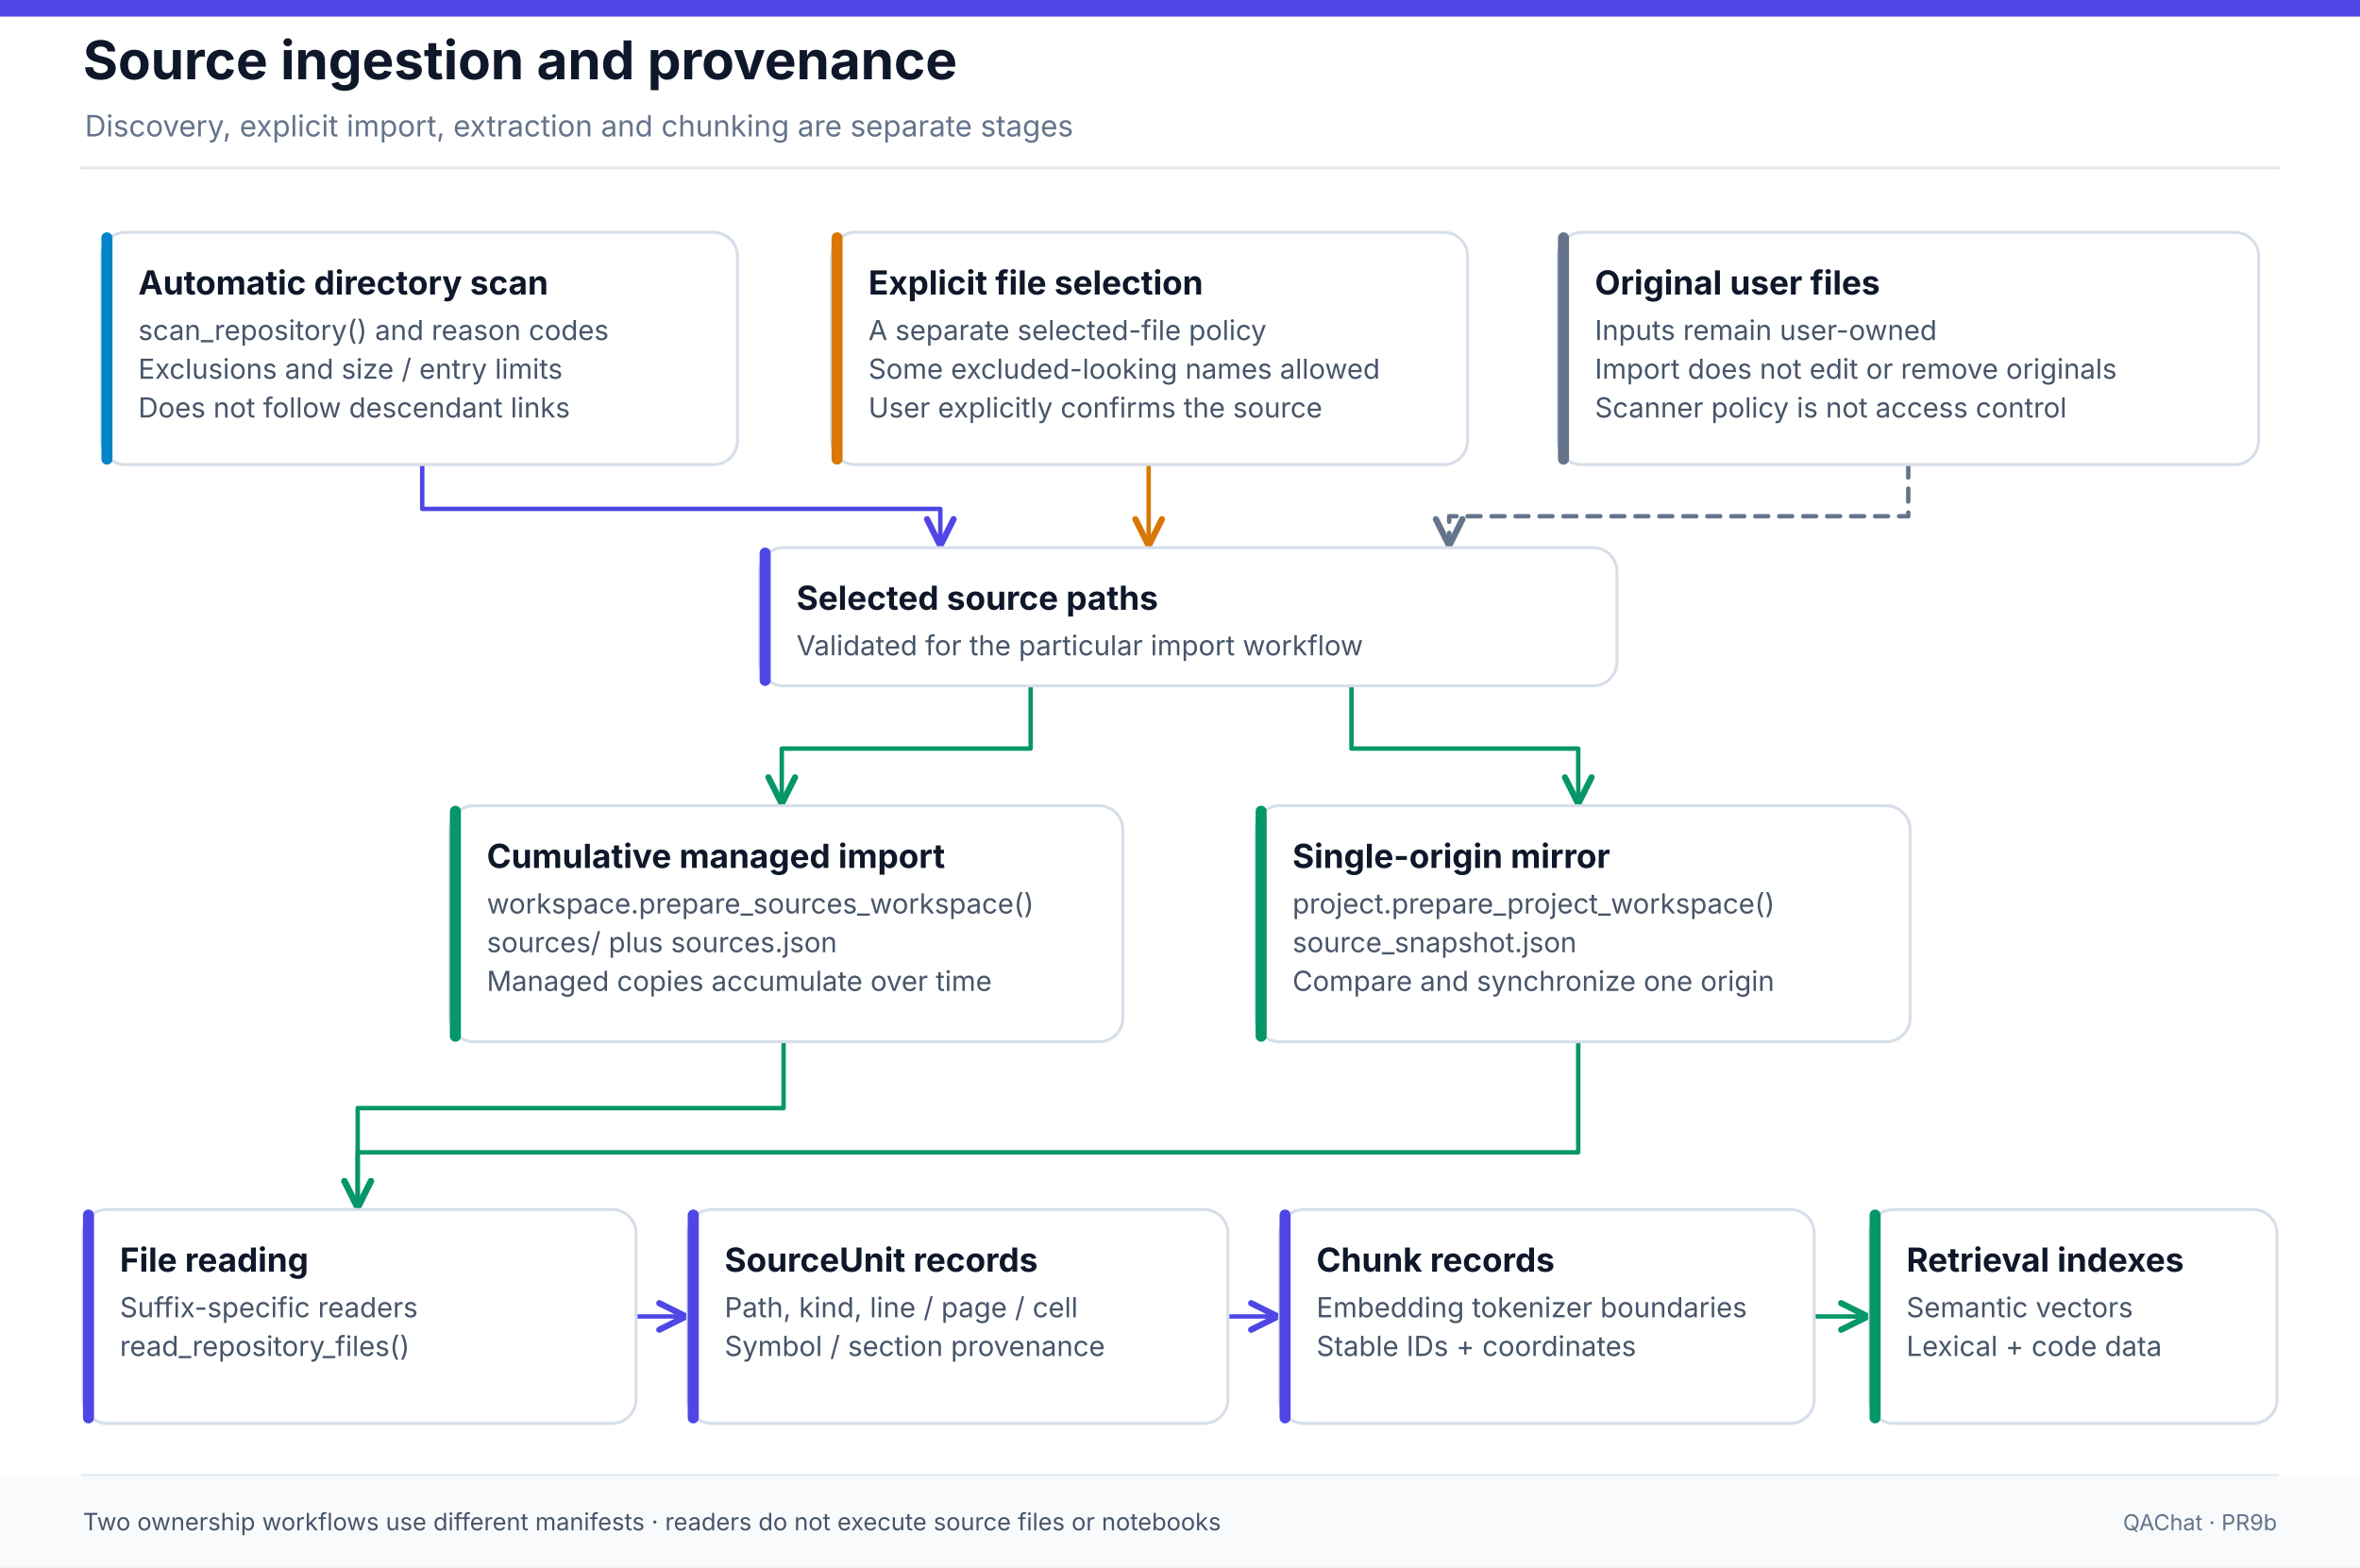
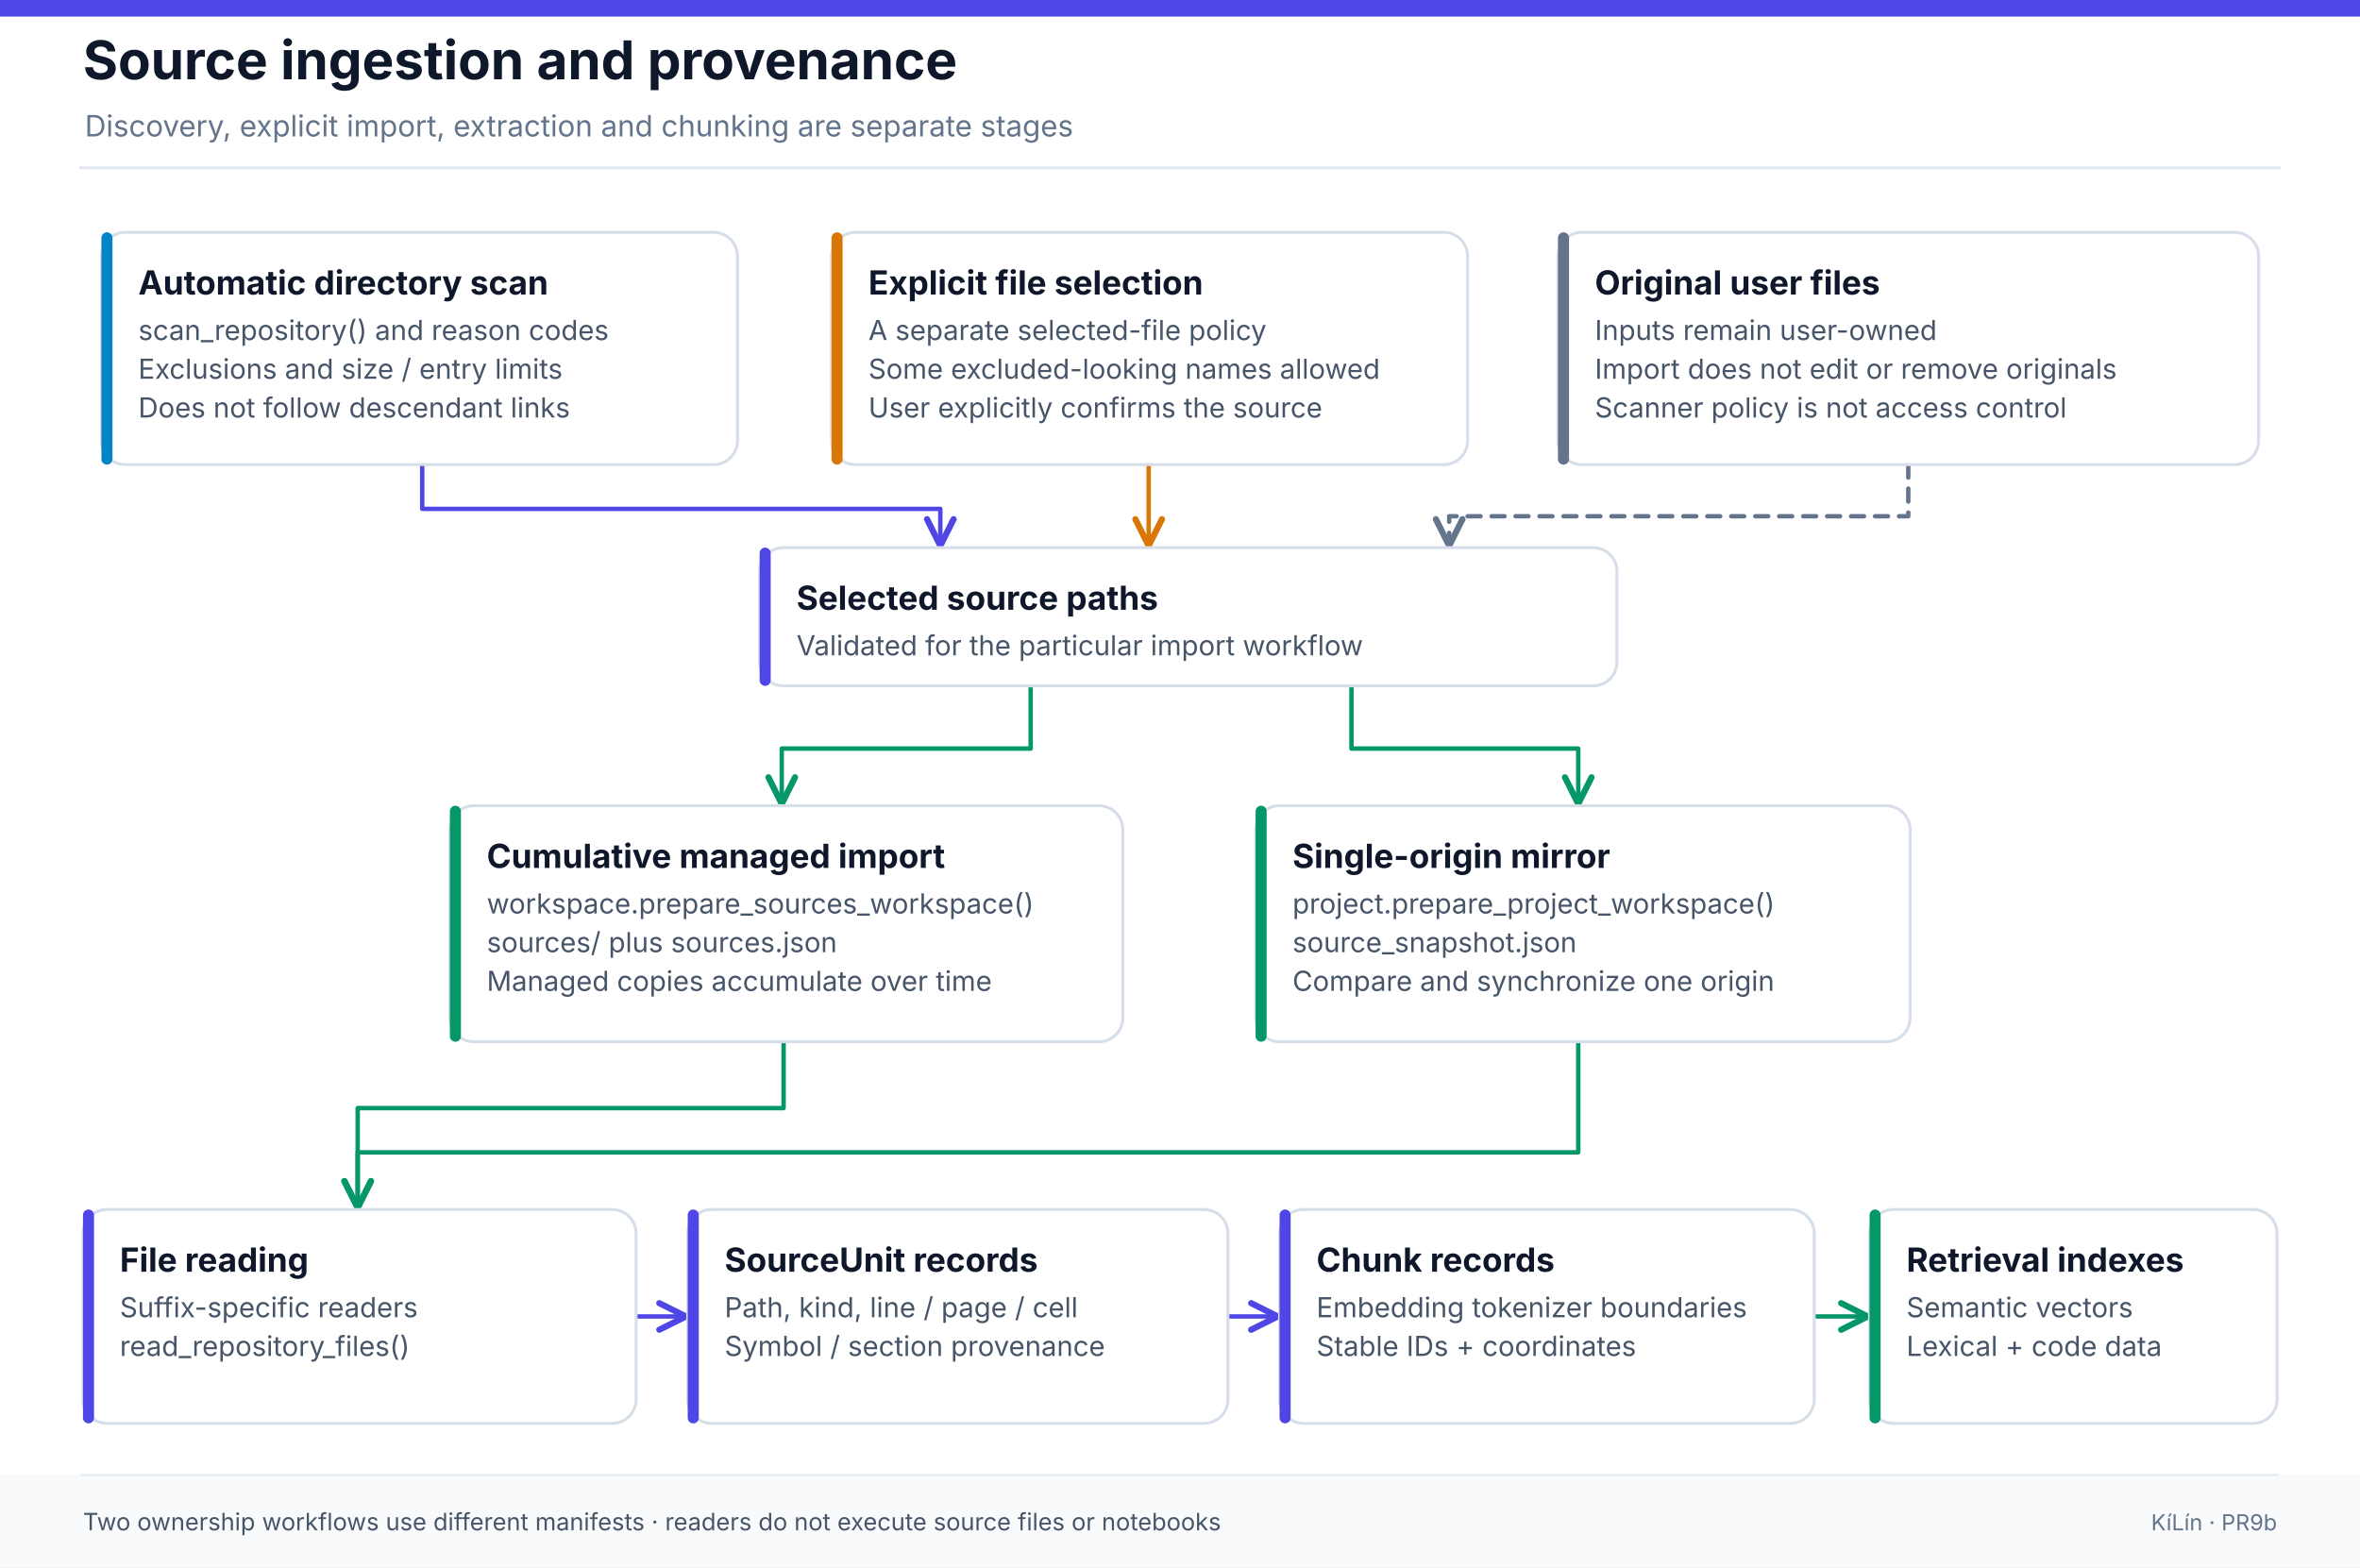
<svg xmlns="http://www.w3.org/2000/svg" width="1280" height="850" viewBox="0 0 1280 850" role="img" aria-labelledby="figure-title figure-description">
  <defs>
    <marker id="arrow-gray" markerWidth="9" markerHeight="9" refX="7" refY="4" orient="auto">
      <path d="M1,1 L7,4 L1,7" fill="none" stroke="#64748B" stroke-width="1.4" stroke-linecap="round" />
    </marker>
    <marker id="arrow-indigo" markerWidth="9" markerHeight="9" refX="7" refY="4" orient="auto">
      <path d="M1,1 L7,4 L1,7" fill="none" stroke="#4F46E5" stroke-width="1.4" stroke-linecap="round" />
    </marker>
    <marker id="arrow-green" markerWidth="9" markerHeight="9" refX="7" refY="4" orient="auto">
      <path d="M1,1 L7,4 L1,7" fill="none" stroke="#059669" stroke-width="1.4" stroke-linecap="round" />
    </marker>
    <marker id="arrow-amber" markerWidth="9" markerHeight="9" refX="7" refY="4" orient="auto">
      <path d="M1,1 L7,4 L1,7" fill="none" stroke="#D97706" stroke-width="1.4" stroke-linecap="round" />
    </marker>
    <marker id="arrow-rose" markerWidth="9" markerHeight="9" refX="7" refY="4" orient="auto">
      <path d="M1,1 L7,4 L1,7" fill="none" stroke="#E11D48" stroke-width="1.4" stroke-linecap="round" />
    </marker>
  </defs>
  <style>
  text { font-family: Inter, 'Avenir Next', 'Segoe UI', Arial, sans-serif; }
</style>
  <rect x="0" y="0" width="1280" height="850" fill="#FFFFFF" />
  <rect x="0" y="0" width="1280" height="9" fill="#4F46E5" />
  <text x="45" y="43" font-family="Inter, Arial, sans-serif" font-size="29" font-weight="750" fill="#0F172A">Source ingestion and provenance</text>
  <text x="46" y="74" font-family="Inter, Arial, sans-serif" font-size="16" fill="#64748B">Discovery, explicit import, extraction and chunking are separate stages</text>
  <line x1="43" y1="91" x2="1237" y2="91" stroke="#E2E8F0" stroke-width="1.5" />
  <polyline points="229,252 229,276 510,276 510,296" fill="none" stroke="#4F46E5" stroke-width="2.4" stroke-linecap="round" stroke-linejoin="round" marker-end="url(#arrow-indigo)" />
  <polyline points="623,252 623,296" fill="none" stroke="#D97706" stroke-width="2.4" stroke-linecap="round" stroke-linejoin="round" marker-end="url(#arrow-amber)" />
  <polyline points="1035,252 1035,280 786,280 786,296" fill="none" stroke="#64748B" stroke-width="2.4" stroke-linecap="round" stroke-linejoin="round" stroke-dasharray="7 6" marker-end="url(#arrow-gray)" />
  <polyline points="559,372 559,406 424,406 424,436" fill="none" stroke="#059669" stroke-width="2.4" stroke-linecap="round" stroke-linejoin="round" marker-end="url(#arrow-green)" />
  <polyline points="733,372 733,406 856,406 856,436" fill="none" stroke="#059669" stroke-width="2.4" stroke-linecap="round" stroke-linejoin="round" marker-end="url(#arrow-green)" />
  <polyline points="425,565 425,601 194,601 194,655" fill="none" stroke="#059669" stroke-width="2.4" stroke-linecap="round" stroke-linejoin="round" marker-end="url(#arrow-green)" />
  <polyline points="856,565 856,625 194,625 194,655" fill="none" stroke="#059669" stroke-width="2.4" stroke-linecap="round" stroke-linejoin="round" marker-end="url(#arrow-green)" />
  <polyline points="345,714 372,714" fill="none" stroke="#4F46E5" stroke-width="2.4" stroke-linecap="round" stroke-linejoin="round" marker-end="url(#arrow-indigo)" />
  <polyline points="666,714 693,714" fill="none" stroke="#4F46E5" stroke-width="2.4" stroke-linecap="round" stroke-linejoin="round" marker-end="url(#arrow-indigo)" />
  <polyline points="984,714 1013,714" fill="none" stroke="#059669" stroke-width="2.4" stroke-linecap="round" stroke-linejoin="round" marker-end="url(#arrow-green)" />
  <rect id="scan" x="55" y="126" width="345" height="126" rx="13" fill="#FFFFFF" stroke="#D6DEE9" stroke-width="1.6" />
  <rect x="55" y="126" width="6" height="126" rx="3" fill="#0284C7" />
  <text x="75" y="153" fill="#0F172A" font-size="18" font-weight="700" text-anchor="start" dominant-baseline="middle">
    <tspan x="75" dy="0">Automatic directory scan</tspan>
  </text>
  <text x="75" y="179" fill="#475569" font-size="15" font-weight="400" text-anchor="start" dominant-baseline="middle">
    <tspan x="75" dy="0">scan_repository() and reason codes</tspan>
    <tspan x="75" dy="21">Exclusions and size / entry limits</tspan>
    <tspan x="75" dy="21">Does not follow descendant links</tspan>
  </text>
  <rect id="explicit-import" x="451" y="126" width="345" height="126" rx="13" fill="#FFFFFF" stroke="#D6DEE9" stroke-width="1.6" />
  <rect x="451" y="126" width="6" height="126" rx="3" fill="#D97706" />
  <text x="471" y="153" fill="#0F172A" font-size="18" font-weight="700" text-anchor="start" dominant-baseline="middle">
    <tspan x="471" dy="0">Explicit file selection</tspan>
  </text>
  <text x="471" y="179" fill="#475569" font-size="15" font-weight="400" text-anchor="start" dominant-baseline="middle">
    <tspan x="471" dy="0">A separate selected-file policy</tspan>
    <tspan x="471" dy="21">Some excluded-looking names allowed</tspan>
    <tspan x="471" dy="21">User explicitly confirms the source</tspan>
  </text>
  <rect id="originals" x="845" y="126" width="380" height="126" rx="13" fill="#FFFFFF" stroke="#D6DEE9" stroke-width="1.6" />
  <rect x="845" y="126" width="6" height="126" rx="3" fill="#64748B" />
  <text x="865" y="153" fill="#0F172A" font-size="18" font-weight="700" text-anchor="start" dominant-baseline="middle">
    <tspan x="865" dy="0">Original user files</tspan>
  </text>
  <text x="865" y="179" fill="#475569" font-size="15" font-weight="400" text-anchor="start" dominant-baseline="middle">
    <tspan x="865" dy="0">Inputs remain user-owned</tspan>
    <tspan x="865" dy="21">Import does not edit or remove originals</tspan>
    <tspan x="865" dy="21">Scanner policy is not access control</tspan>
  </text>
  <rect id="selected-paths" x="412" y="297" width="465" height="75" rx="13" fill="#FFFFFF" stroke="#D6DEE9" stroke-width="1.6" />
  <rect x="412" y="297" width="6" height="75" rx="3" fill="#4F46E5" />
  <text x="432" y="324" fill="#0F172A" font-size="18" font-weight="700" text-anchor="start" dominant-baseline="middle">
    <tspan x="432" dy="0">Selected source paths</tspan>
  </text>
  <text x="432" y="350" fill="#475569" font-size="15" font-weight="400" text-anchor="start" dominant-baseline="middle">
    <tspan x="432" dy="0">Validated for the particular import workflow</tspan>
  </text>
  <rect id="cumulative" x="244" y="437" width="365" height="128" rx="13" fill="#FFFFFF" stroke="#D6DEE9" stroke-width="1.6" />
  <rect x="244" y="437" width="6" height="128" rx="3" fill="#059669" />
  <text x="264" y="464" fill="#0F172A" font-size="18" font-weight="700" text-anchor="start" dominant-baseline="middle">
    <tspan x="264" dy="0">Cumulative managed import</tspan>
  </text>
  <text x="264" y="490" fill="#475569" font-size="15" font-weight="400" text-anchor="start" dominant-baseline="middle">
    <tspan x="264" dy="0">workspace.prepare_sources_workspace()</tspan>
    <tspan x="264" dy="21">sources/ plus sources.json</tspan>
    <tspan x="264" dy="21">Managed copies accumulate over time</tspan>
  </text>
  <rect id="mirror" x="681" y="437" width="355" height="128" rx="13" fill="#FFFFFF" stroke="#D6DEE9" stroke-width="1.6" />
  <rect x="681" y="437" width="6" height="128" rx="3" fill="#059669" />
  <text x="701" y="464" fill="#0F172A" font-size="18" font-weight="700" text-anchor="start" dominant-baseline="middle">
    <tspan x="701" dy="0">Single-origin mirror</tspan>
  </text>
  <text x="701" y="490" fill="#475569" font-size="15" font-weight="400" text-anchor="start" dominant-baseline="middle">
    <tspan x="701" dy="0">project.prepare_project_workspace()</tspan>
    <tspan x="701" dy="21">source_snapshot.json</tspan>
    <tspan x="701" dy="21">Compare and synchronize one origin</tspan>
  </text>
  <rect id="read-files" x="45" y="656" width="300" height="116" rx="13" fill="#FFFFFF" stroke="#D6DEE9" stroke-width="1.6" />
  <rect x="45" y="656" width="6" height="116" rx="3" fill="#4F46E5" />
  <text x="65" y="683" fill="#0F172A" font-size="18" font-weight="700" text-anchor="start" dominant-baseline="middle">
    <tspan x="65" dy="0">File reading</tspan>
  </text>
  <text x="65" y="709" fill="#475569" font-size="15" font-weight="400" text-anchor="start" dominant-baseline="middle">
    <tspan x="65" dy="0">Suffix-specific readers</tspan>
    <tspan x="65" dy="21">read_repository_files()</tspan>
  </text>
  <rect id="source-units" x="373" y="656" width="293" height="116" rx="13" fill="#FFFFFF" stroke="#D6DEE9" stroke-width="1.6" />
  <rect x="373" y="656" width="6" height="116" rx="3" fill="#4F46E5" />
  <text x="393" y="683" fill="#0F172A" font-size="18" font-weight="700" text-anchor="start" dominant-baseline="middle">
    <tspan x="393" dy="0">SourceUnit records</tspan>
  </text>
  <text x="393" y="709" fill="#475569" font-size="15" font-weight="400" text-anchor="start" dominant-baseline="middle">
    <tspan x="393" dy="0">Path, kind, line / page / cell</tspan>
    <tspan x="393" dy="21">Symbol / section provenance</tspan>
  </text>
  <rect id="chunks" x="694" y="656" width="290" height="116" rx="13" fill="#FFFFFF" stroke="#D6DEE9" stroke-width="1.6" />
  <rect x="694" y="656" width="6" height="116" rx="3" fill="#4F46E5" />
  <text x="714" y="683" fill="#0F172A" font-size="18" font-weight="700" text-anchor="start" dominant-baseline="middle">
    <tspan x="714" dy="0">Chunk records</tspan>
  </text>
  <text x="714" y="709" fill="#475569" font-size="15" font-weight="400" text-anchor="start" dominant-baseline="middle">
    <tspan x="714" dy="0">Embedding tokenizer boundaries</tspan>
    <tspan x="714" dy="21">Stable IDs + coordinates</tspan>
  </text>
  <rect id="retrieval" x="1014" y="656" width="221" height="116" rx="13" fill="#FFFFFF" stroke="#D6DEE9" stroke-width="1.6" />
  <rect x="1014" y="656" width="6" height="116" rx="3" fill="#059669" />
  <text x="1034" y="683" fill="#0F172A" font-size="18" font-weight="700" text-anchor="start" dominant-baseline="middle">
    <tspan x="1034" dy="0">Retrieval indexes</tspan>
  </text>
  <text x="1034" y="709" fill="#475569" font-size="15" font-weight="400" text-anchor="start" dominant-baseline="middle">
    <tspan x="1034" dy="0">Semantic vectors</tspan>
    <tspan x="1034" dy="21">Lexical + code data</tspan>
  </text>
  <rect x="0" y="800" width="1280" height="50" fill="#F8FAFC" />
  <line x1="44" y1="800" x2="1236" y2="800" stroke="#E2E8F0" />
  <text x="45" y="830" font-size="13" fill="#475569" font-family="Inter,Arial,sans-serif">Two ownership workflows use different manifests · readers do not execute source files or notebooks</text>
-   <text x="1235" y="830" text-anchor="end" font-size="12" fill="#64748B" font-family="Inter,Arial,sans-serif">QAChat · PR9b</text>
+   <text x="1235" y="830" text-anchor="end" font-size="12" fill="#64748B" font-family="Inter,Arial,sans-serif">KíLín · PR9b</text>
</svg>
